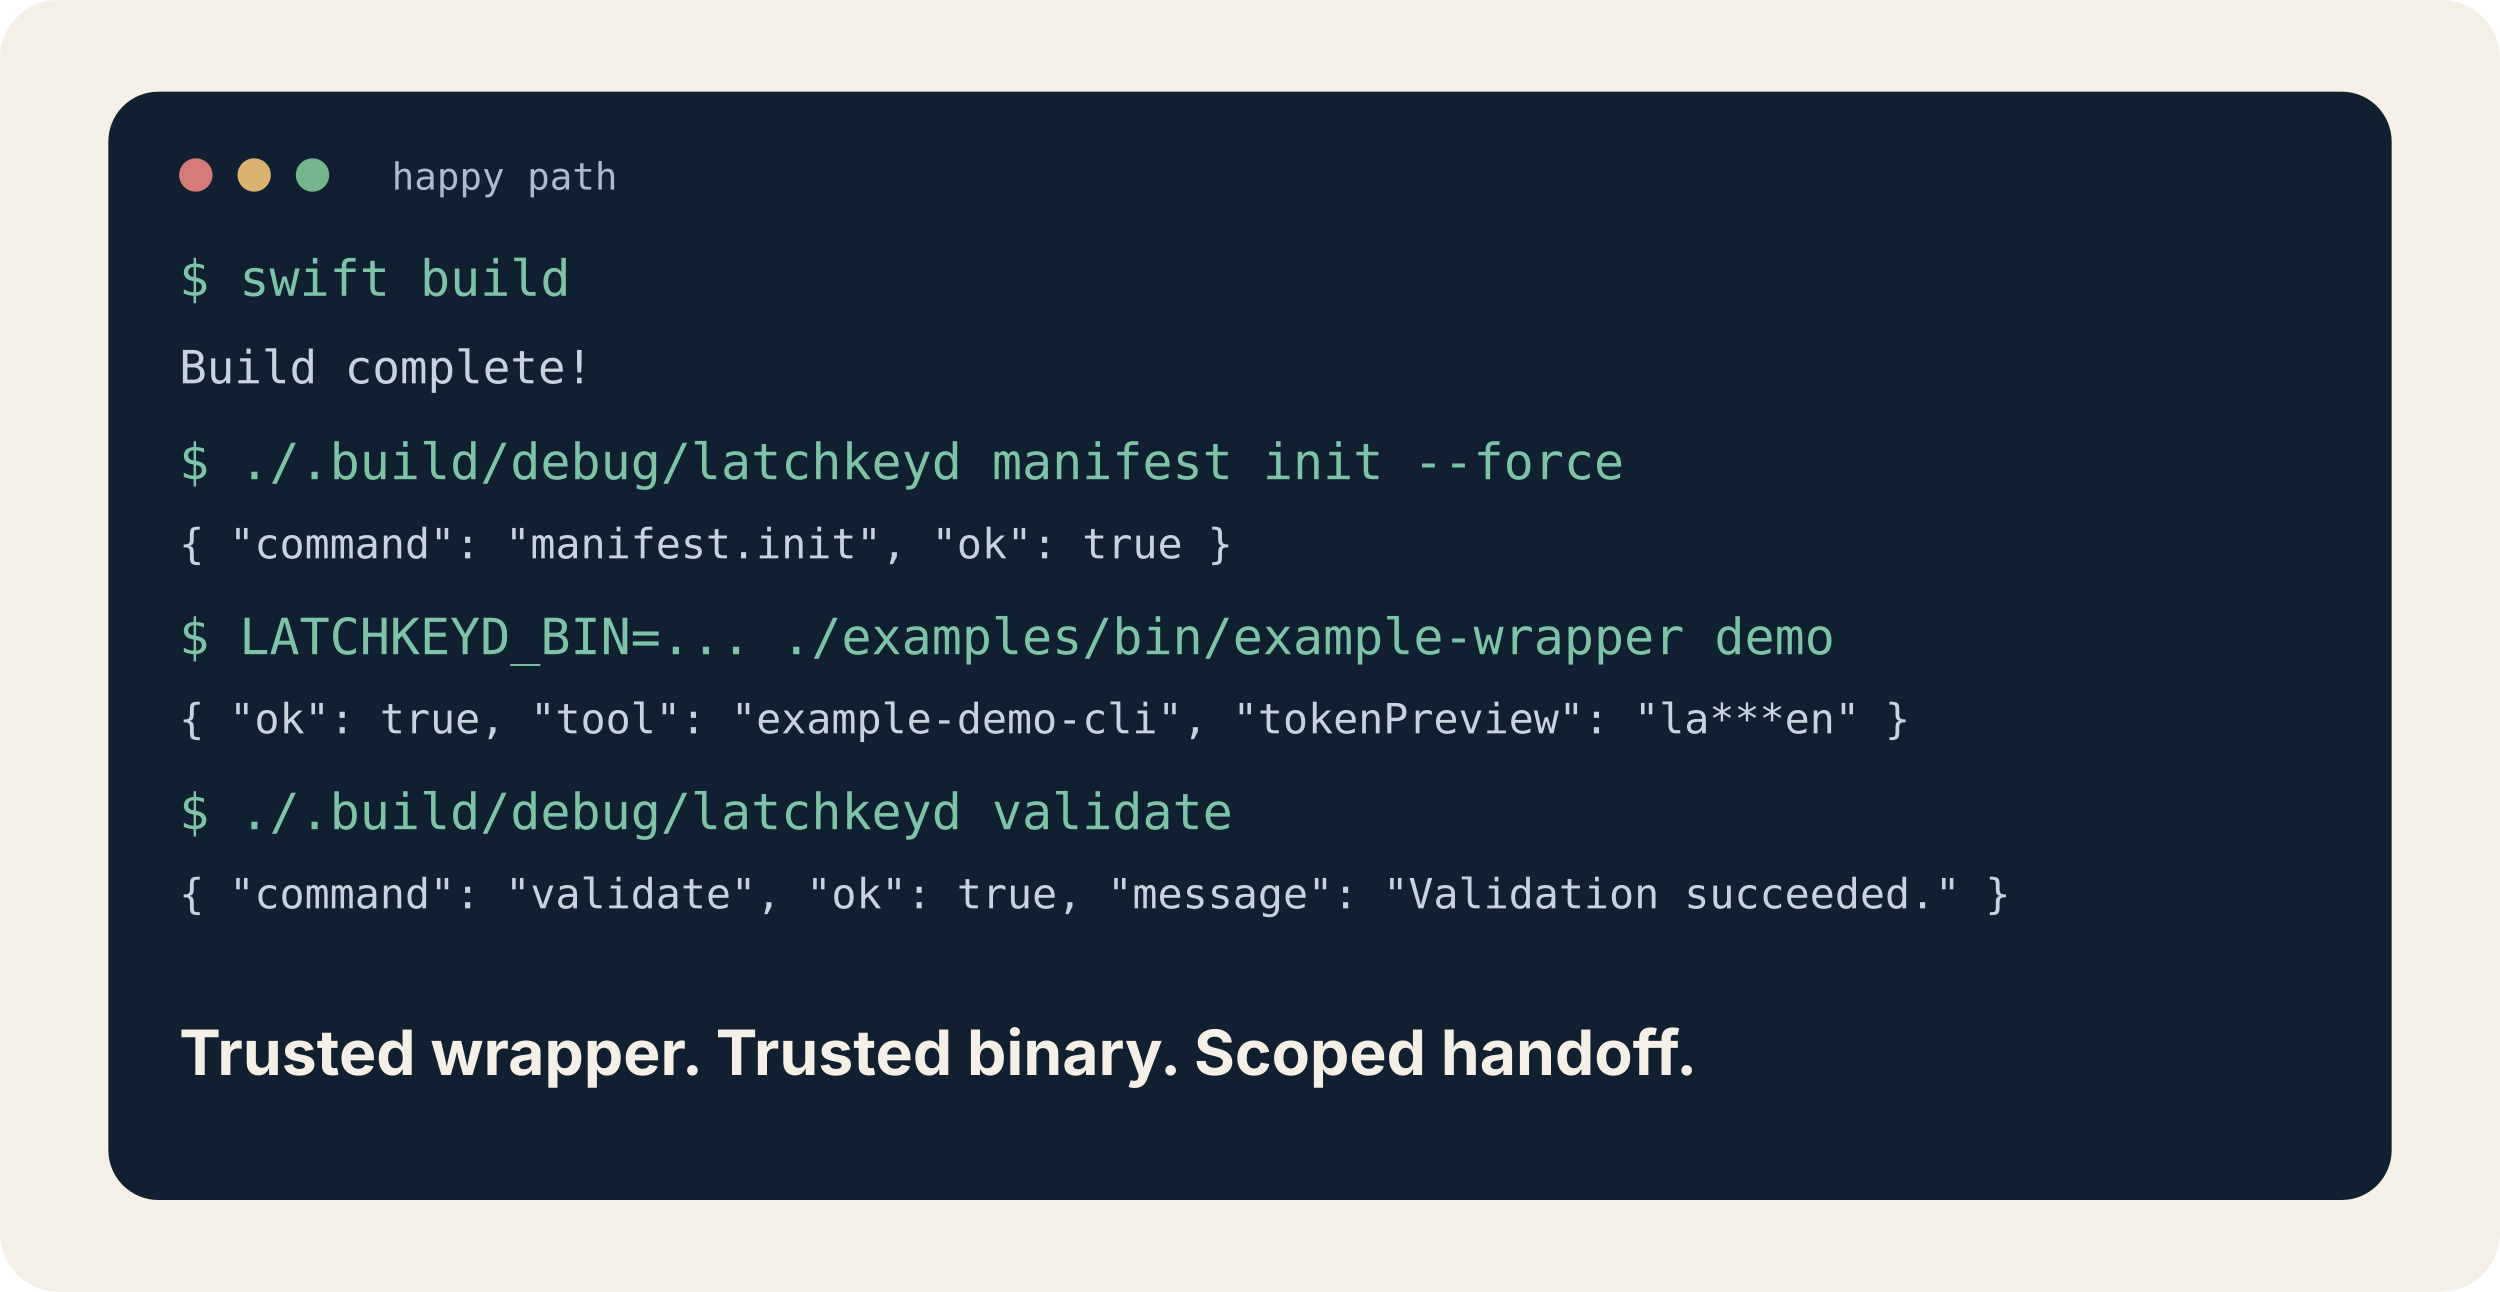
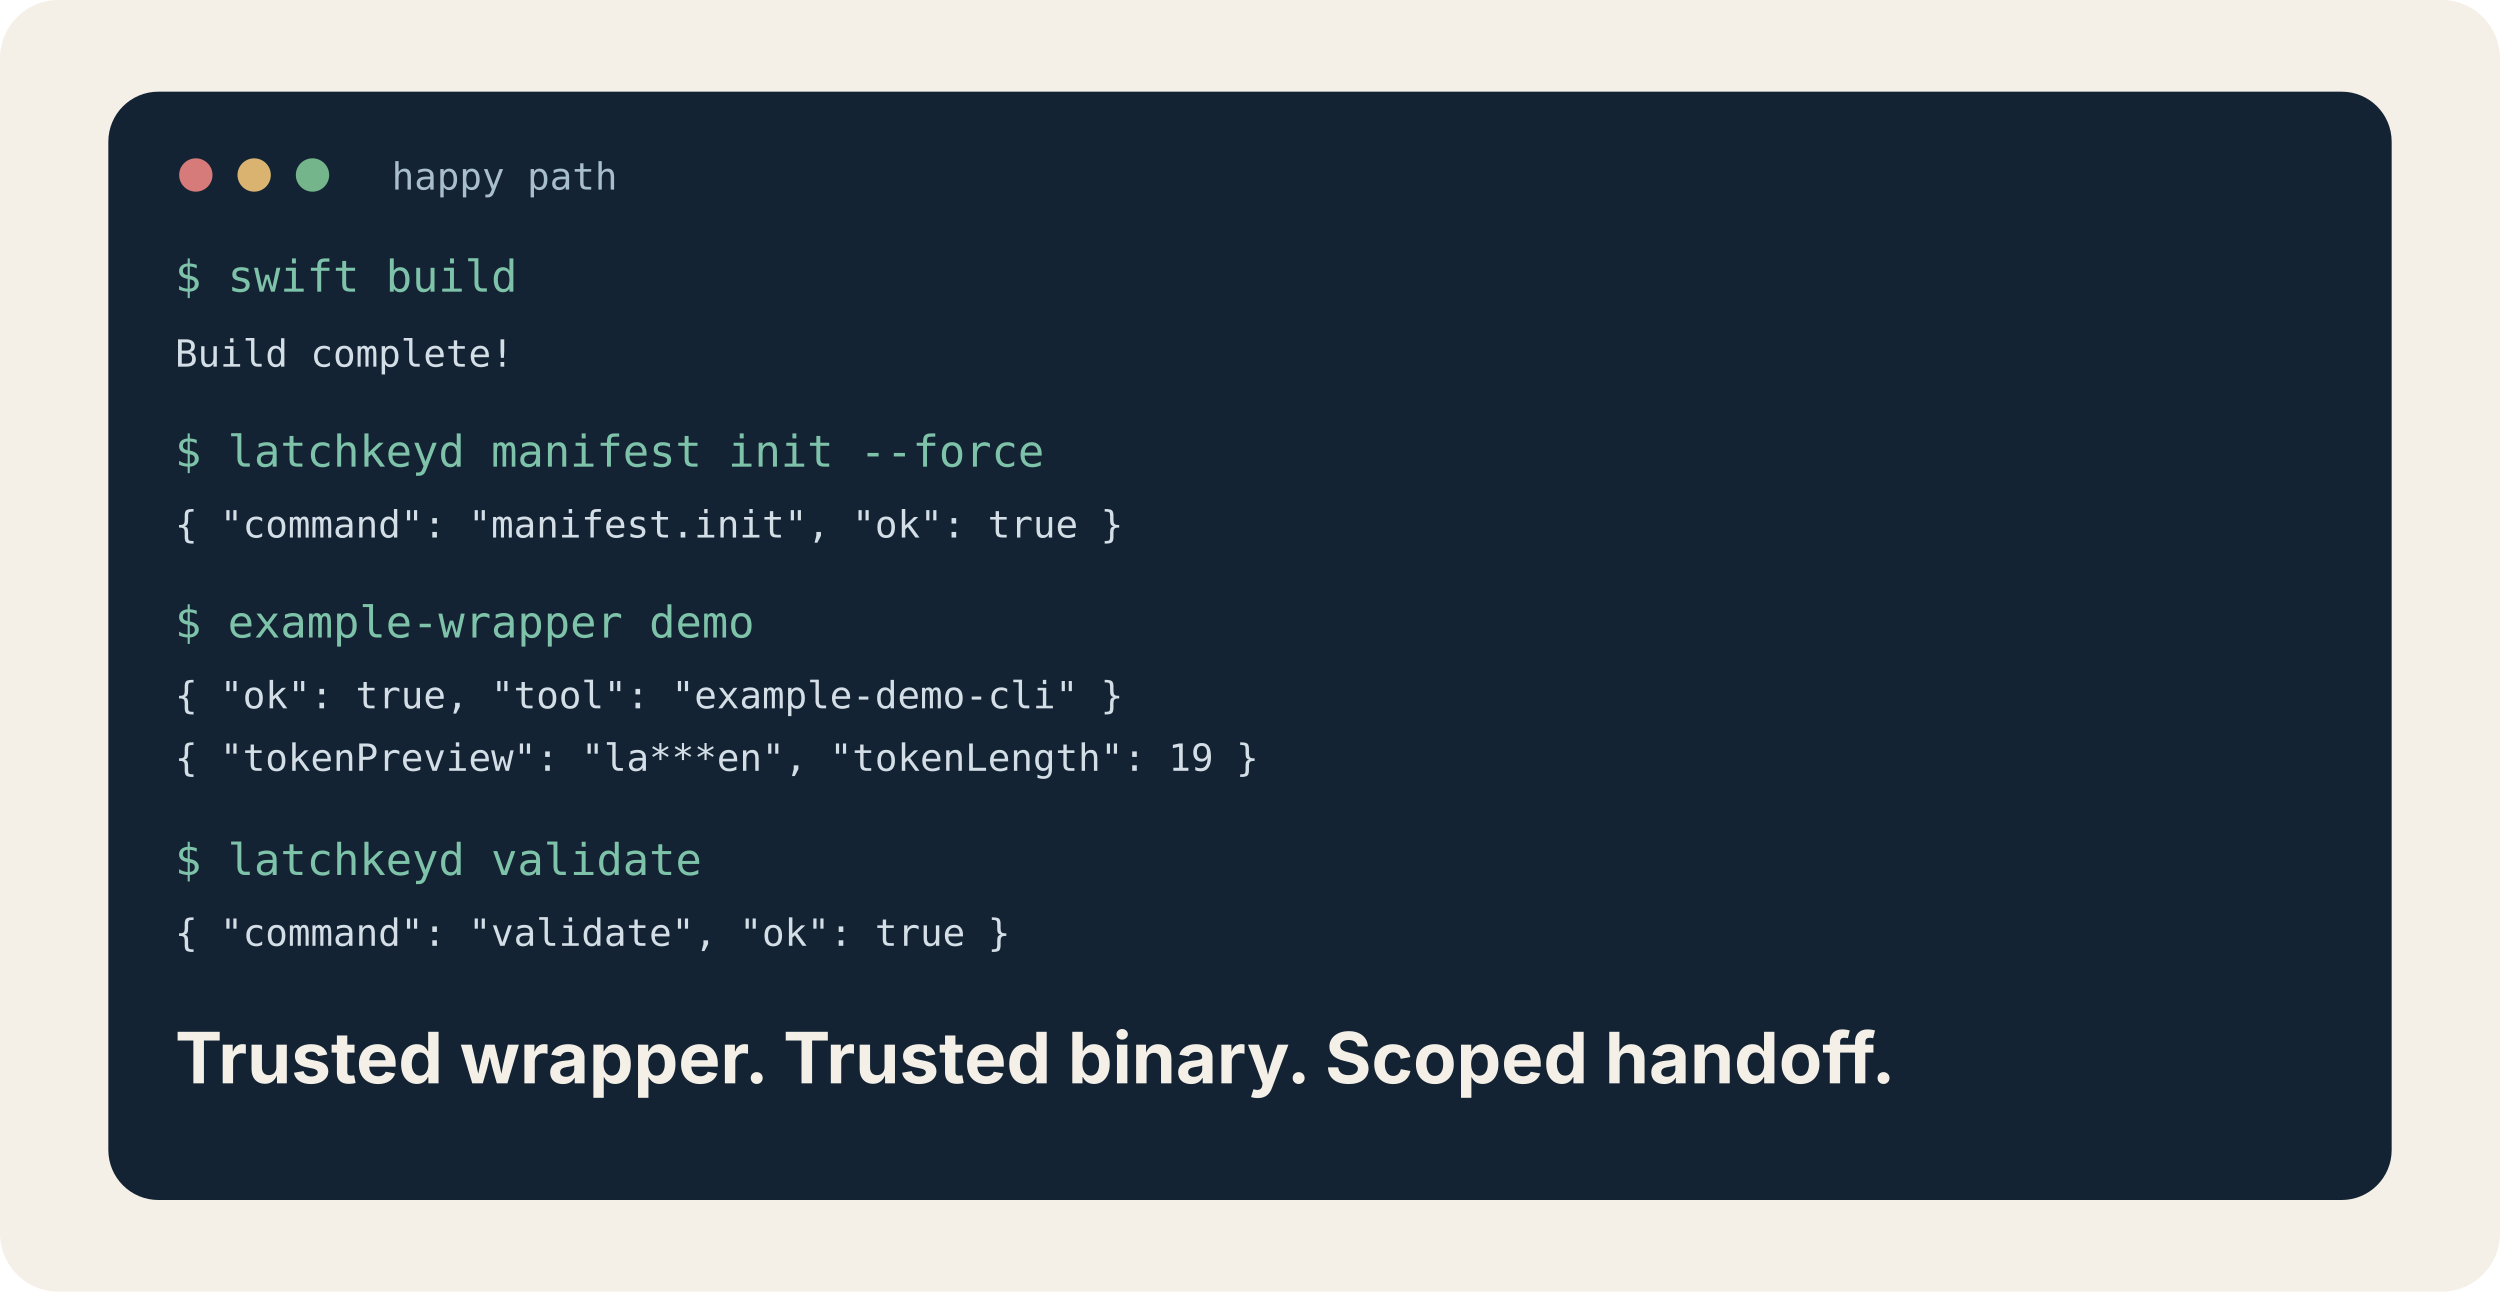
<svg xmlns="http://www.w3.org/2000/svg" width="1200" height="620" viewBox="0 0 1200 620" fill="none">
  <rect width="1200" height="620" rx="28" fill="#F4F0E7" />
-   <rect x="52" y="44" width="1096" height="532" rx="24" fill="#112030" />
+   <rect x="52" y="44" width="1096" height="532" rx="24" fill="#132333" />
  <circle cx="94" cy="84" r="8" fill="#D77A7A" />
  <circle cx="122" cy="84" r="8" fill="#D9B36F" />
  <circle cx="150" cy="84" r="8" fill="#74B58B" />
  <text x="188" y="91" fill="#A8BDCD" font-family="Menlo, Monaco, monospace" font-size="18">happy path</text>
-   <text x="86" y="142" fill="#7EC3A9" font-family="Menlo, Monaco, monospace" font-size="24">$ swift build</text>
-   <text x="86" y="184" fill="#C7D4DE" font-family="Menlo, Monaco, monospace" font-size="22">Build complete!</text>
-   <text x="86" y="230" fill="#7EC3A9" font-family="Menlo, Monaco, monospace" font-size="24">$ ./.build/debug/latchkeyd manifest init --force</text>
-   <text x="86" y="268" fill="#C7D4DE" font-family="Menlo, Monaco, monospace" font-size="20">{ "command": "manifest.init", "ok": true }</text>
-   <text x="86" y="314" fill="#7EC3A9" font-family="Menlo, Monaco, monospace" font-size="24">$ LATCHKEYD_BIN=... ./examples/bin/example-wrapper demo</text>
-   <text x="86" y="352" fill="#C7D4DE" font-family="Menlo, Monaco, monospace" font-size="20">{ "ok": true, "tool": "example-demo-cli", "tokenPreview": "la***en" }</text>
-   <text x="86" y="398" fill="#7EC3A9" font-family="Menlo, Monaco, monospace" font-size="24">$ ./.build/debug/latchkeyd validate</text>
-   <text x="86" y="436" fill="#C7D4DE" font-family="Menlo, Monaco, monospace" font-size="20">{ "command": "validate", "ok": true, "message": "Validation succeeded." }</text>
-   <text x="86" y="516" fill="#F4F0E7" font-family="Inter, Arial, sans-serif" font-size="30" font-weight="700">Trusted wrapper. Trusted binary. Scoped handoff.</text>
+   <text x="84" y="140" fill="#7EC3A9" font-family="Menlo, Monaco, monospace" font-size="21">$ swift build</text>
+   <text x="84" y="176" fill="#D4DEE6" font-family="Menlo, Monaco, monospace" font-size="18">Build complete!</text>
+   <text x="84" y="224" fill="#7EC3A9" font-family="Menlo, Monaco, monospace" font-size="21">$ latchkeyd manifest init --force</text>
+   <text x="84" y="258" fill="#D4DEE6" font-family="Menlo, Monaco, monospace" font-size="18">{ "command": "manifest.init", "ok": true }</text>
+   <text x="84" y="306" fill="#7EC3A9" font-family="Menlo, Monaco, monospace" font-size="21">$ example-wrapper demo</text>
+   <text x="84" y="340" fill="#D4DEE6" font-family="Menlo, Monaco, monospace" font-size="18">{ "ok": true, "tool": "example-demo-cli" }</text>
+   <text x="84" y="370" fill="#D4DEE6" font-family="Menlo, Monaco, monospace" font-size="18">{ "tokenPreview": "la***en", "tokenLength": 19 }</text>
+   <text x="84" y="420" fill="#7EC3A9" font-family="Menlo, Monaco, monospace" font-size="21">$ latchkeyd validate</text>
+   <text x="84" y="454" fill="#D4DEE6" font-family="Menlo, Monaco, monospace" font-size="18">{ "command": "validate", "ok": true }</text>
+   <text x="84" y="520" fill="#F4F0E7" font-family="Inter, Arial, sans-serif" font-size="34" font-weight="700">Trusted wrapper. Trusted binary. Scoped handoff.</text>
</svg>
